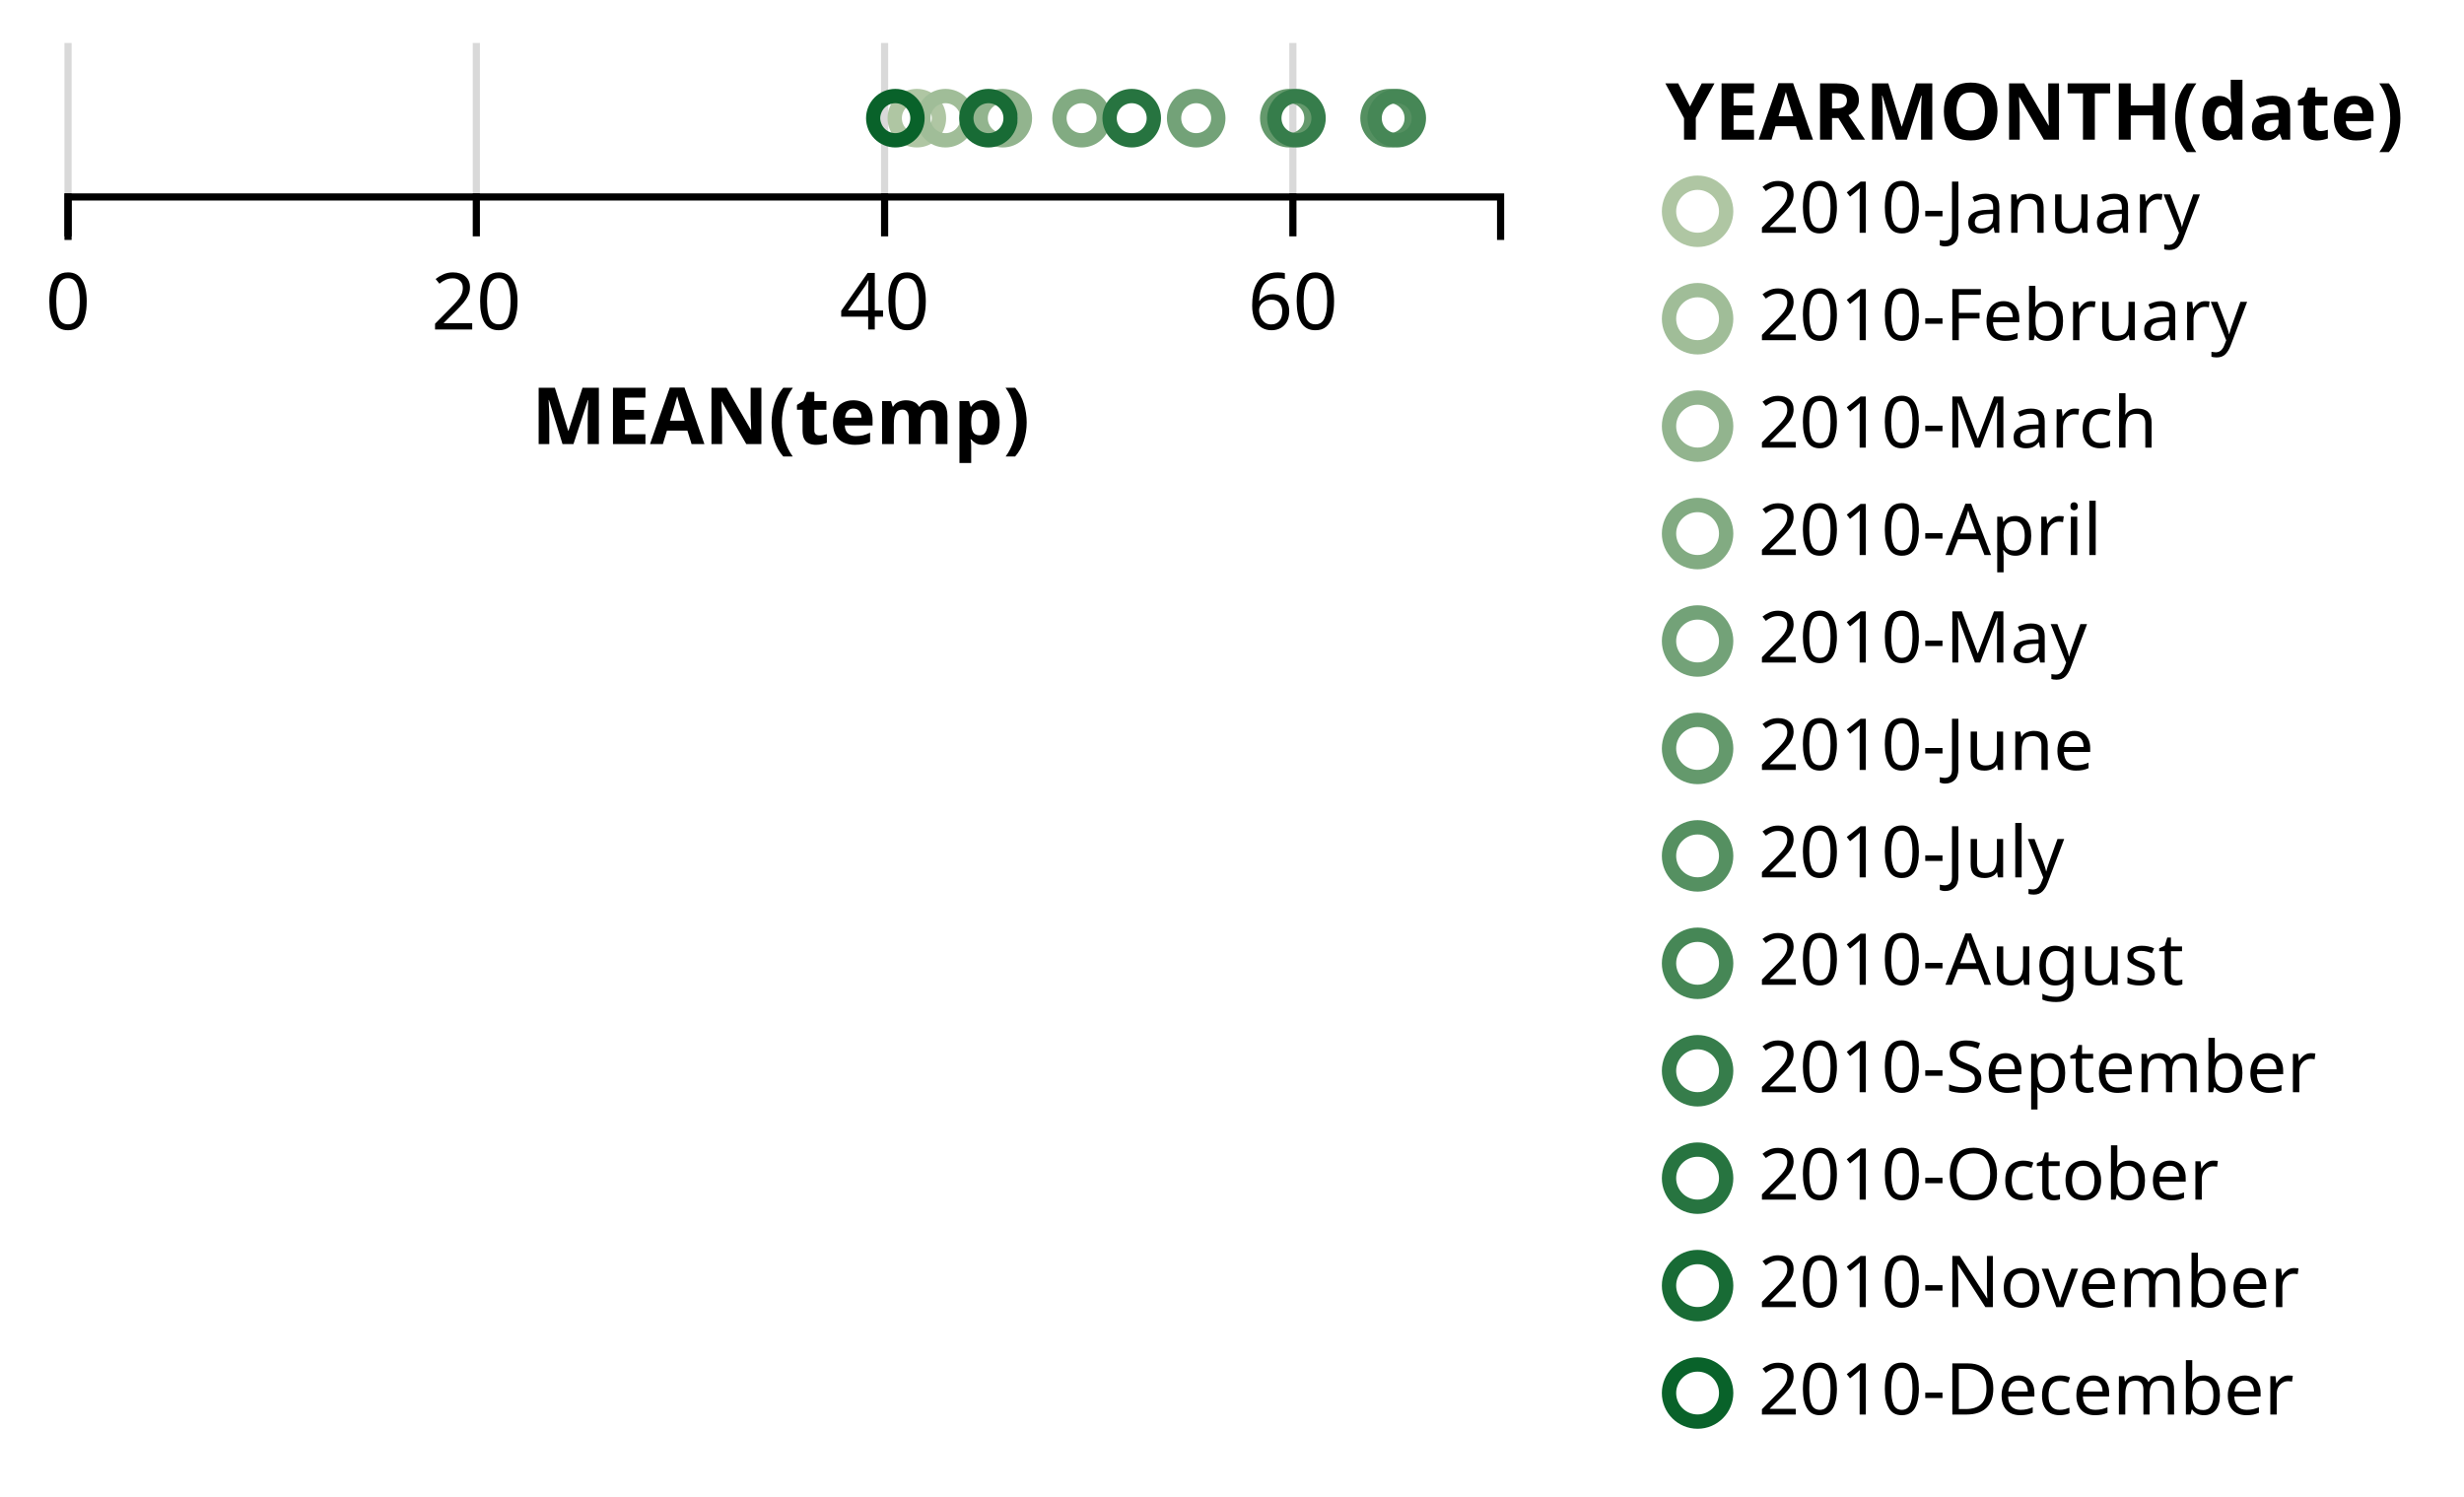
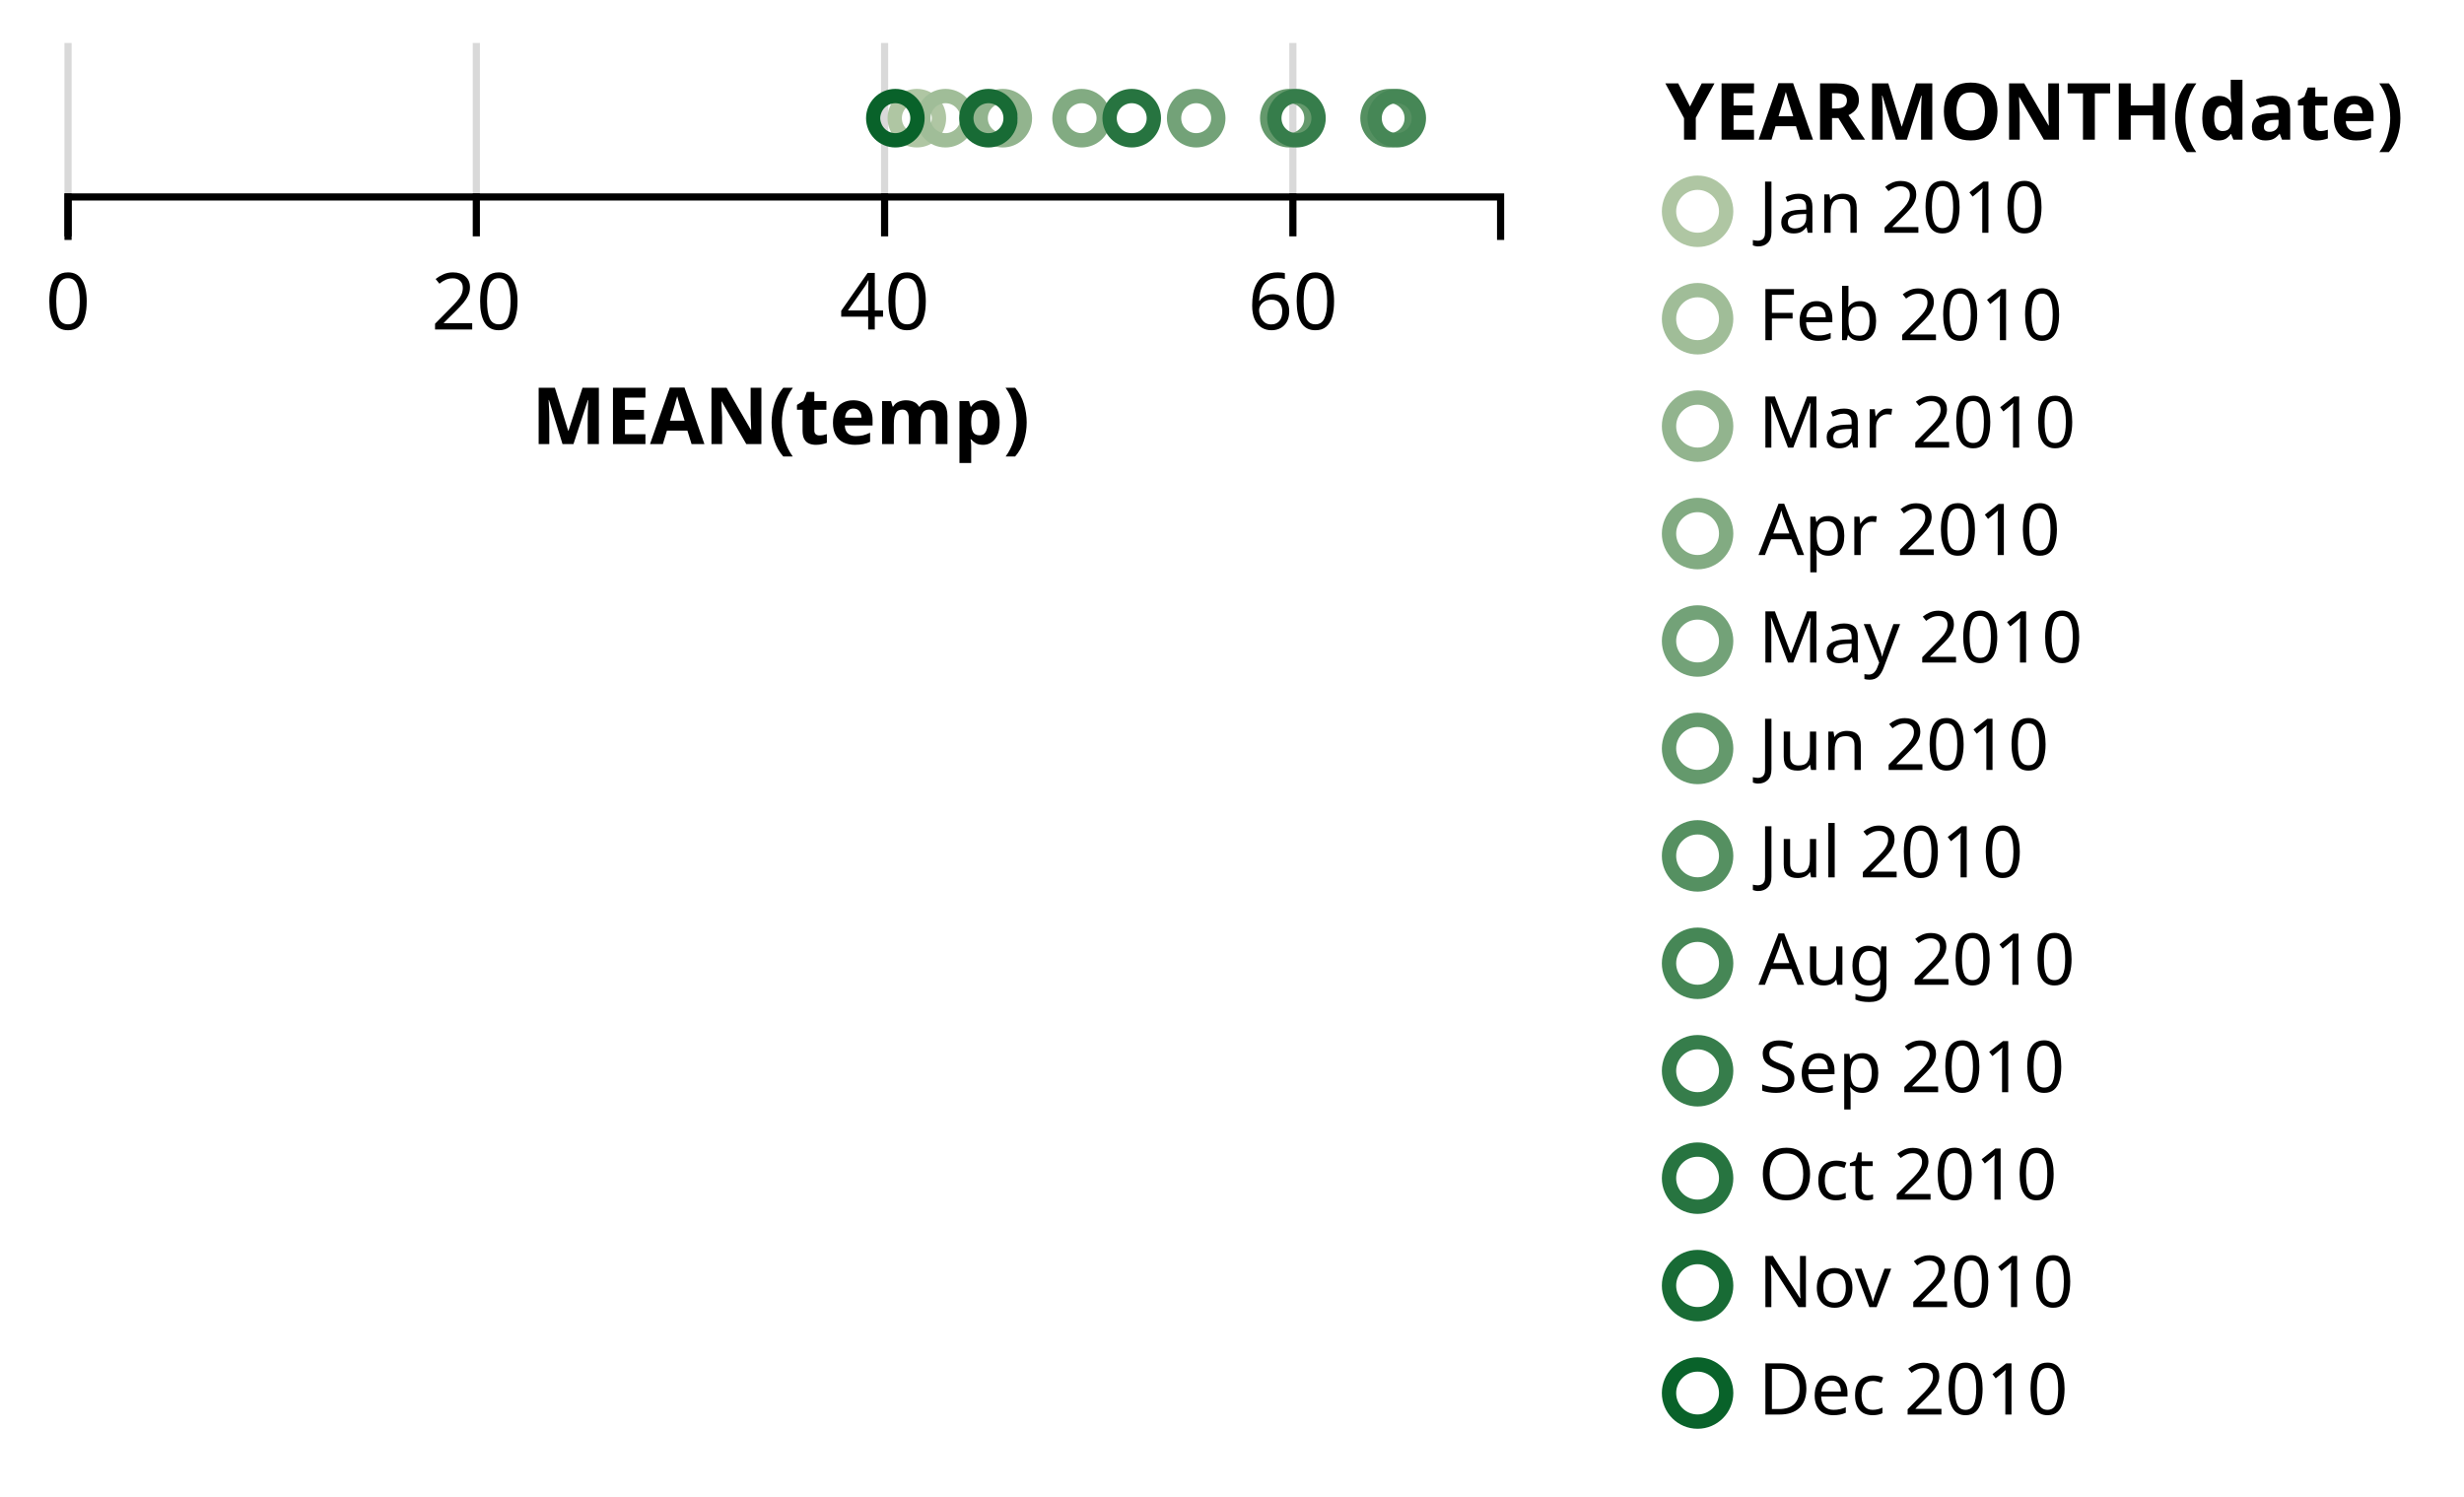
<svg xmlns="http://www.w3.org/2000/svg" class="marks" width="344" height="209" version="1.1">
  <g transform="translate(9,6)">
    <g class="mark-group">
      <g transform="translate(0,0)">
        <rect class="background" width="1" height="1" style="fill: none;" />
        <g class="mark-group root">
          <g transform="translate(0,0)">
            <rect class="background" width="200" height="21" style="fill: none;" />
            <g class="mark-group">
              <g transform="translate(0,21)">
                <rect class="background" width="0" height="0" style="pointer-events: none; fill: none;" />
                <g class="mark-rule" style="pointer-events: none;">
                  <line transform="translate(0.5,-21)" x2="0" y2="21" style="fill: none; stroke: #000; stroke-opacity: 0.15; opacity: 1;" />
                  <line transform="translate(57.5,-21)" x2="0" y2="21" style="fill: none; stroke: #000; stroke-opacity: 0.15; opacity: 1;" />
                  <line transform="translate(114.5,-21)" x2="0" y2="21" style="fill: none; stroke: #000; stroke-opacity: 0.15; opacity: 1;" />
                  <line transform="translate(171.5,-21)" x2="0" y2="21" style="fill: none; stroke: #000; stroke-opacity: 0.15; opacity: 1;" />
                </g>
                <g class="mark-rule" style="pointer-events: none;">
                  <line transform="translate(0.5,0)" x2="0" y2="6" style="fill: none; stroke: #000; stroke-width: 1; opacity: 1;" />
                  <line transform="translate(57.5,0)" x2="0" y2="6" style="fill: none; stroke: #000; stroke-width: 1; opacity: 1;" />
                  <line transform="translate(114.5,0)" x2="0" y2="6" style="fill: none; stroke: #000; stroke-width: 1; opacity: 1;" />
                  <line transform="translate(171.5,0)" x2="0" y2="6" style="fill: none; stroke: #000; stroke-width: 1; opacity: 1;" />
                </g>
                <g class="mark-rule" style="pointer-events: none;" />
                <g class="mark-text">
                  <text text-anchor="middle" transform="translate(0.5,19)" style="font: 11px sans-serif; fill: #000; opacity: 1;">0</text>
                  <text text-anchor="middle" transform="translate(57.5,19)" style="font: 11px sans-serif; fill: #000; opacity: 1;">20</text>
                  <text text-anchor="middle" transform="translate(114.5,19)" style="font: 11px sans-serif; fill: #000; opacity: 1;">40</text>
                  <text text-anchor="middle" transform="translate(171.5,19)" style="font: 11px sans-serif; fill: #000; opacity: 1;">60</text>
                </g>
                <g class="mark-path" style="pointer-events: none;">
                  <path transform="translate(0.5,0.5)" d="M0,6V0H200V6" style="fill: none; stroke: #000; stroke-width: 1;" />
                </g>
                <g class="mark-text">
                  <text text-anchor="middle" transform="translate(100,35)" style="font: bold 11px sans-serif; fill: #000;">MEAN(temp)</text>
                </g>
              </g>
            </g>
            <g class="mark-symbol marks">
              <path transform="translate(119,10.5)" d="M0,3.09A3.09,3.09 0 1,1 0,-3.09A3.09,3.09 0 1,1 0,3.09Z" style="fill: transparent; stroke: #afc6a3; stroke-width: 2;" />
              <path transform="translate(123,10.5)" d="M0,3.09A3.09,3.09 0 1,1 0,-3.09A3.09,3.09 0 1,1 0,3.09Z" style="fill: transparent; stroke: #a0bd98; stroke-width: 2;" />
              <path transform="translate(131,10.5)" d="M0,3.09A3.09,3.09 0 1,1 0,-3.09A3.09,3.09 0 1,1 0,3.09Z" style="fill: transparent; stroke: #92b48e; stroke-width: 2;" />
              <path transform="translate(142,10.5)" d="M0,3.09A3.09,3.09 0 1,1 0,-3.09A3.09,3.09 0 1,1 0,3.09Z" style="fill: transparent; stroke: #82ab82; stroke-width: 2;" />
              <path transform="translate(158,10.5)" d="M0,3.09A3.09,3.09 0 1,1 0,-3.09A3.09,3.09 0 1,1 0,3.09Z" style="fill: transparent; stroke: #73a278; stroke-width: 2;" />
              <path transform="translate(171,10.5)" d="M0,3.09A3.09,3.09 0 1,1 0,-3.09A3.09,3.09 0 1,1 0,3.09Z" style="fill: transparent; stroke: #64996c; stroke-width: 2;" />
              <path transform="translate(185,10.5)" d="M0,3.09A3.09,3.09 0 1,1 0,-3.09A3.09,3.09 0 1,1 0,3.09Z" style="fill: transparent; stroke: #559061; stroke-width: 2;" />
              <path transform="translate(186,10.5)" d="M0,3.09A3.09,3.09 0 1,1 0,-3.09A3.09,3.09 0 1,1 0,3.09Z" style="fill: transparent; stroke: #468756; stroke-width: 2;" />
              <path transform="translate(172,10.5)" d="M0,3.09A3.09,3.09 0 1,1 0,-3.09A3.09,3.09 0 1,1 0,3.09Z" style="fill: transparent; stroke: #367d4b; stroke-width: 2;" />
              <path transform="translate(149,10.5)" d="M0,3.09A3.09,3.09 0 1,1 0,-3.09A3.09,3.09 0 1,1 0,3.09Z" style="fill: transparent; stroke: #277440; stroke-width: 2;" />
              <path transform="translate(129,10.5)" d="M0,3.09A3.09,3.09 0 1,1 0,-3.09A3.09,3.09 0 1,1 0,3.09Z" style="fill: transparent; stroke: #186b35; stroke-width: 2;" />
              <path transform="translate(116,10.5)" d="M0,3.09A3.09,3.09 0 1,1 0,-3.09A3.09,3.09 0 1,1 0,3.09Z" style="fill: transparent; stroke: #09622a; stroke-width: 2;" />
            </g>
            <g class="mark-group">
              <g transform="translate(220.5,0.5)">
                <rect class="background" width="109" height="197" style="pointer-events: none; fill: none;" />
                <g class="mark-text" style="pointer-events: none;">
                  <text text-anchor="start" transform="translate(3,13)" style="font: bold 11px sans-serif; fill: #000; opacity: 1;">YEARMONTH(date)</text>
                </g>
                <g class="mark-symbol" style="pointer-events: none;">
                  <path transform="translate(7.5,23)" d="M0,3.989A3.989,3.989 0 1,1 0,-3.989A3.989,3.989 0 1,1 0,3.989Z" style="fill: none; stroke: #afc6a3; stroke-width: 2; opacity: 1;" />
                  <path transform="translate(7.5,38)" d="M0,3.989A3.989,3.989 0 1,1 0,-3.989A3.989,3.989 0 1,1 0,3.989Z" style="fill: none; stroke: #a0bd98; stroke-width: 2; opacity: 1;" />
                  <path transform="translate(7.5,53)" d="M0,3.989A3.989,3.989 0 1,1 0,-3.989A3.989,3.989 0 1,1 0,3.989Z" style="fill: none; stroke: #92b48e; stroke-width: 2; opacity: 1;" />
                  <path transform="translate(7.5,68)" d="M0,3.989A3.989,3.989 0 1,1 0,-3.989A3.989,3.989 0 1,1 0,3.989Z" style="fill: none; stroke: #82ab82; stroke-width: 2; opacity: 1;" />
                  <path transform="translate(7.5,83)" d="M0,3.989A3.989,3.989 0 1,1 0,-3.989A3.989,3.989 0 1,1 0,3.989Z" style="fill: none; stroke: #73a278; stroke-width: 2; opacity: 1;" />
                  <path transform="translate(7.5,98)" d="M0,3.989A3.989,3.989 0 1,1 0,-3.989A3.989,3.989 0 1,1 0,3.989Z" style="fill: none; stroke: #64996c; stroke-width: 2; opacity: 1;" />
                  <path transform="translate(7.5,113)" d="M0,3.989A3.989,3.989 0 1,1 0,-3.989A3.989,3.989 0 1,1 0,3.989Z" style="fill: none; stroke: #559061; stroke-width: 2; opacity: 1;" />
                  <path transform="translate(7.5,128)" d="M0,3.989A3.989,3.989 0 1,1 0,-3.989A3.989,3.989 0 1,1 0,3.989Z" style="fill: none; stroke: #468756; stroke-width: 2; opacity: 1;" />
                  <path transform="translate(7.5,143)" d="M0,3.989A3.989,3.989 0 1,1 0,-3.989A3.989,3.989 0 1,1 0,3.989Z" style="fill: none; stroke: #367d4b; stroke-width: 2; opacity: 1;" />
                  <path transform="translate(7.5,158)" d="M0,3.989A3.989,3.989 0 1,1 0,-3.989A3.989,3.989 0 1,1 0,3.989Z" style="fill: none; stroke: #277440; stroke-width: 2; opacity: 1;" />
                  <path transform="translate(7.5,173)" d="M0,3.989A3.989,3.989 0 1,1 0,-3.989A3.989,3.989 0 1,1 0,3.989Z" style="fill: none; stroke: #186b35; stroke-width: 2; opacity: 1;" />
                  <path transform="translate(7.5,188)" d="M0,3.989A3.989,3.989 0 1,1 0,-3.989A3.989,3.989 0 1,1 0,3.989Z" style="fill: none; stroke: #09622a; stroke-width: 2; opacity: 1;" />
                </g>
                <g class="mark-text" style="pointer-events: none;">
-                   <text text-anchor="start" transform="translate(16,26)" style="font: 10px sans-serif; fill: #000; opacity: 1;">2010-January</text>
-                   <text text-anchor="start" transform="translate(16,41)" style="font: 10px sans-serif; fill: #000; opacity: 1;">2010-February</text>
-                   <text text-anchor="start" transform="translate(16,56)" style="font: 10px sans-serif; fill: #000; opacity: 1;">2010-March</text>
-                   <text text-anchor="start" transform="translate(16,71)" style="font: 10px sans-serif; fill: #000; opacity: 1;">2010-April</text>
-                   <text text-anchor="start" transform="translate(16,86)" style="font: 10px sans-serif; fill: #000; opacity: 1;">2010-May</text>
-                   <text text-anchor="start" transform="translate(16,101)" style="font: 10px sans-serif; fill: #000; opacity: 1;">2010-June</text>
-                   <text text-anchor="start" transform="translate(16,116)" style="font: 10px sans-serif; fill: #000; opacity: 1;">2010-July</text>
-                   <text text-anchor="start" transform="translate(16,131)" style="font: 10px sans-serif; fill: #000; opacity: 1;">2010-August</text>
-                   <text text-anchor="start" transform="translate(16,146)" style="font: 10px sans-serif; fill: #000; opacity: 1;">2010-September</text>
-                   <text text-anchor="start" transform="translate(16,161)" style="font: 10px sans-serif; fill: #000; opacity: 1;">2010-October</text>
-                   <text text-anchor="start" transform="translate(16,176)" style="font: 10px sans-serif; fill: #000; opacity: 1;">2010-November</text>
-                   <text text-anchor="start" transform="translate(16,191)" style="font: 10px sans-serif; fill: #000; opacity: 1;">2010-December</text>
+                   <text text-anchor="start" transform="translate(16,26)" style="font: 10px sans-serif; fill: #000; opacity: 1;">Jan 2010</text>
+                   <text text-anchor="start" transform="translate(16,41)" style="font: 10px sans-serif; fill: #000; opacity: 1;">Feb 2010</text>
+                   <text text-anchor="start" transform="translate(16,56)" style="font: 10px sans-serif; fill: #000; opacity: 1;">Mar 2010</text>
+                   <text text-anchor="start" transform="translate(16,71)" style="font: 10px sans-serif; fill: #000; opacity: 1;">Apr 2010</text>
+                   <text text-anchor="start" transform="translate(16,86)" style="font: 10px sans-serif; fill: #000; opacity: 1;">May 2010</text>
+                   <text text-anchor="start" transform="translate(16,101)" style="font: 10px sans-serif; fill: #000; opacity: 1;">Jun 2010</text>
+                   <text text-anchor="start" transform="translate(16,116)" style="font: 10px sans-serif; fill: #000; opacity: 1;">Jul 2010</text>
+                   <text text-anchor="start" transform="translate(16,131)" style="font: 10px sans-serif; fill: #000; opacity: 1;">Aug 2010</text>
+                   <text text-anchor="start" transform="translate(16,146)" style="font: 10px sans-serif; fill: #000; opacity: 1;">Sep 2010</text>
+                   <text text-anchor="start" transform="translate(16,161)" style="font: 10px sans-serif; fill: #000; opacity: 1;">Oct 2010</text>
+                   <text text-anchor="start" transform="translate(16,176)" style="font: 10px sans-serif; fill: #000; opacity: 1;">Nov 2010</text>
+                   <text text-anchor="start" transform="translate(16,191)" style="font: 10px sans-serif; fill: #000; opacity: 1;">Dec 2010</text>
                </g>
              </g>
            </g>
          </g>
        </g>
      </g>
    </g>
  </g>
</svg>
